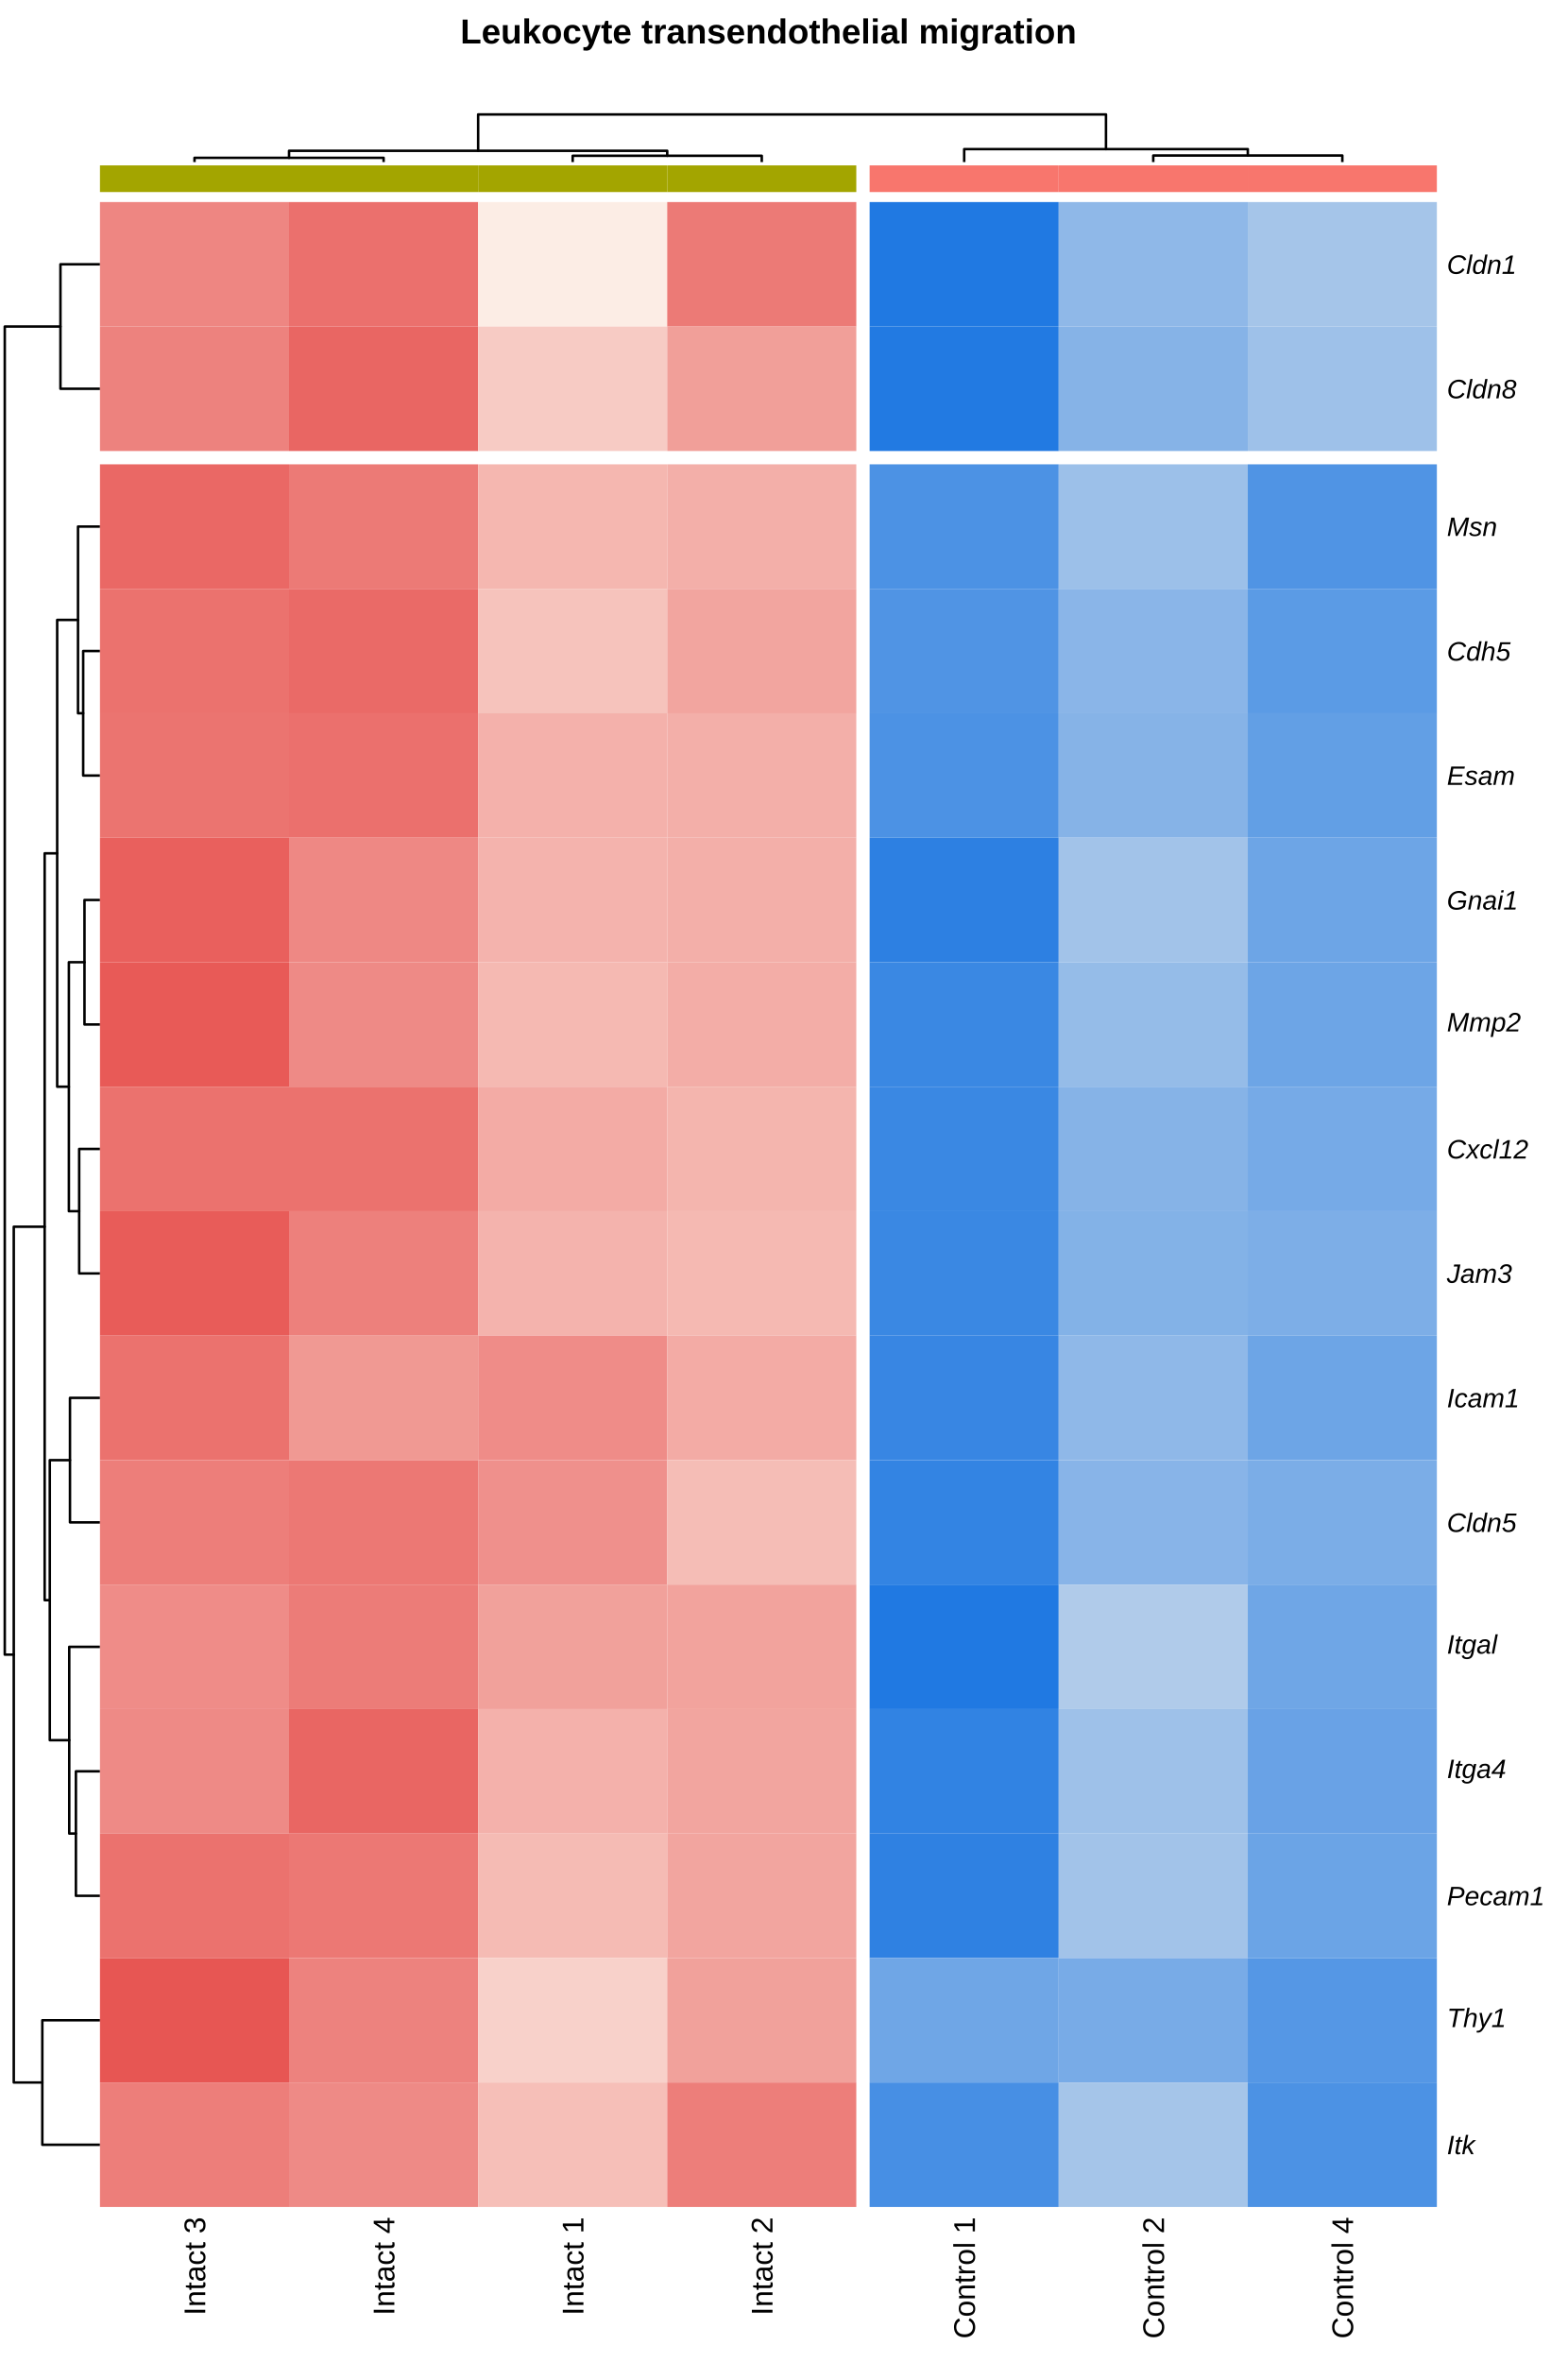
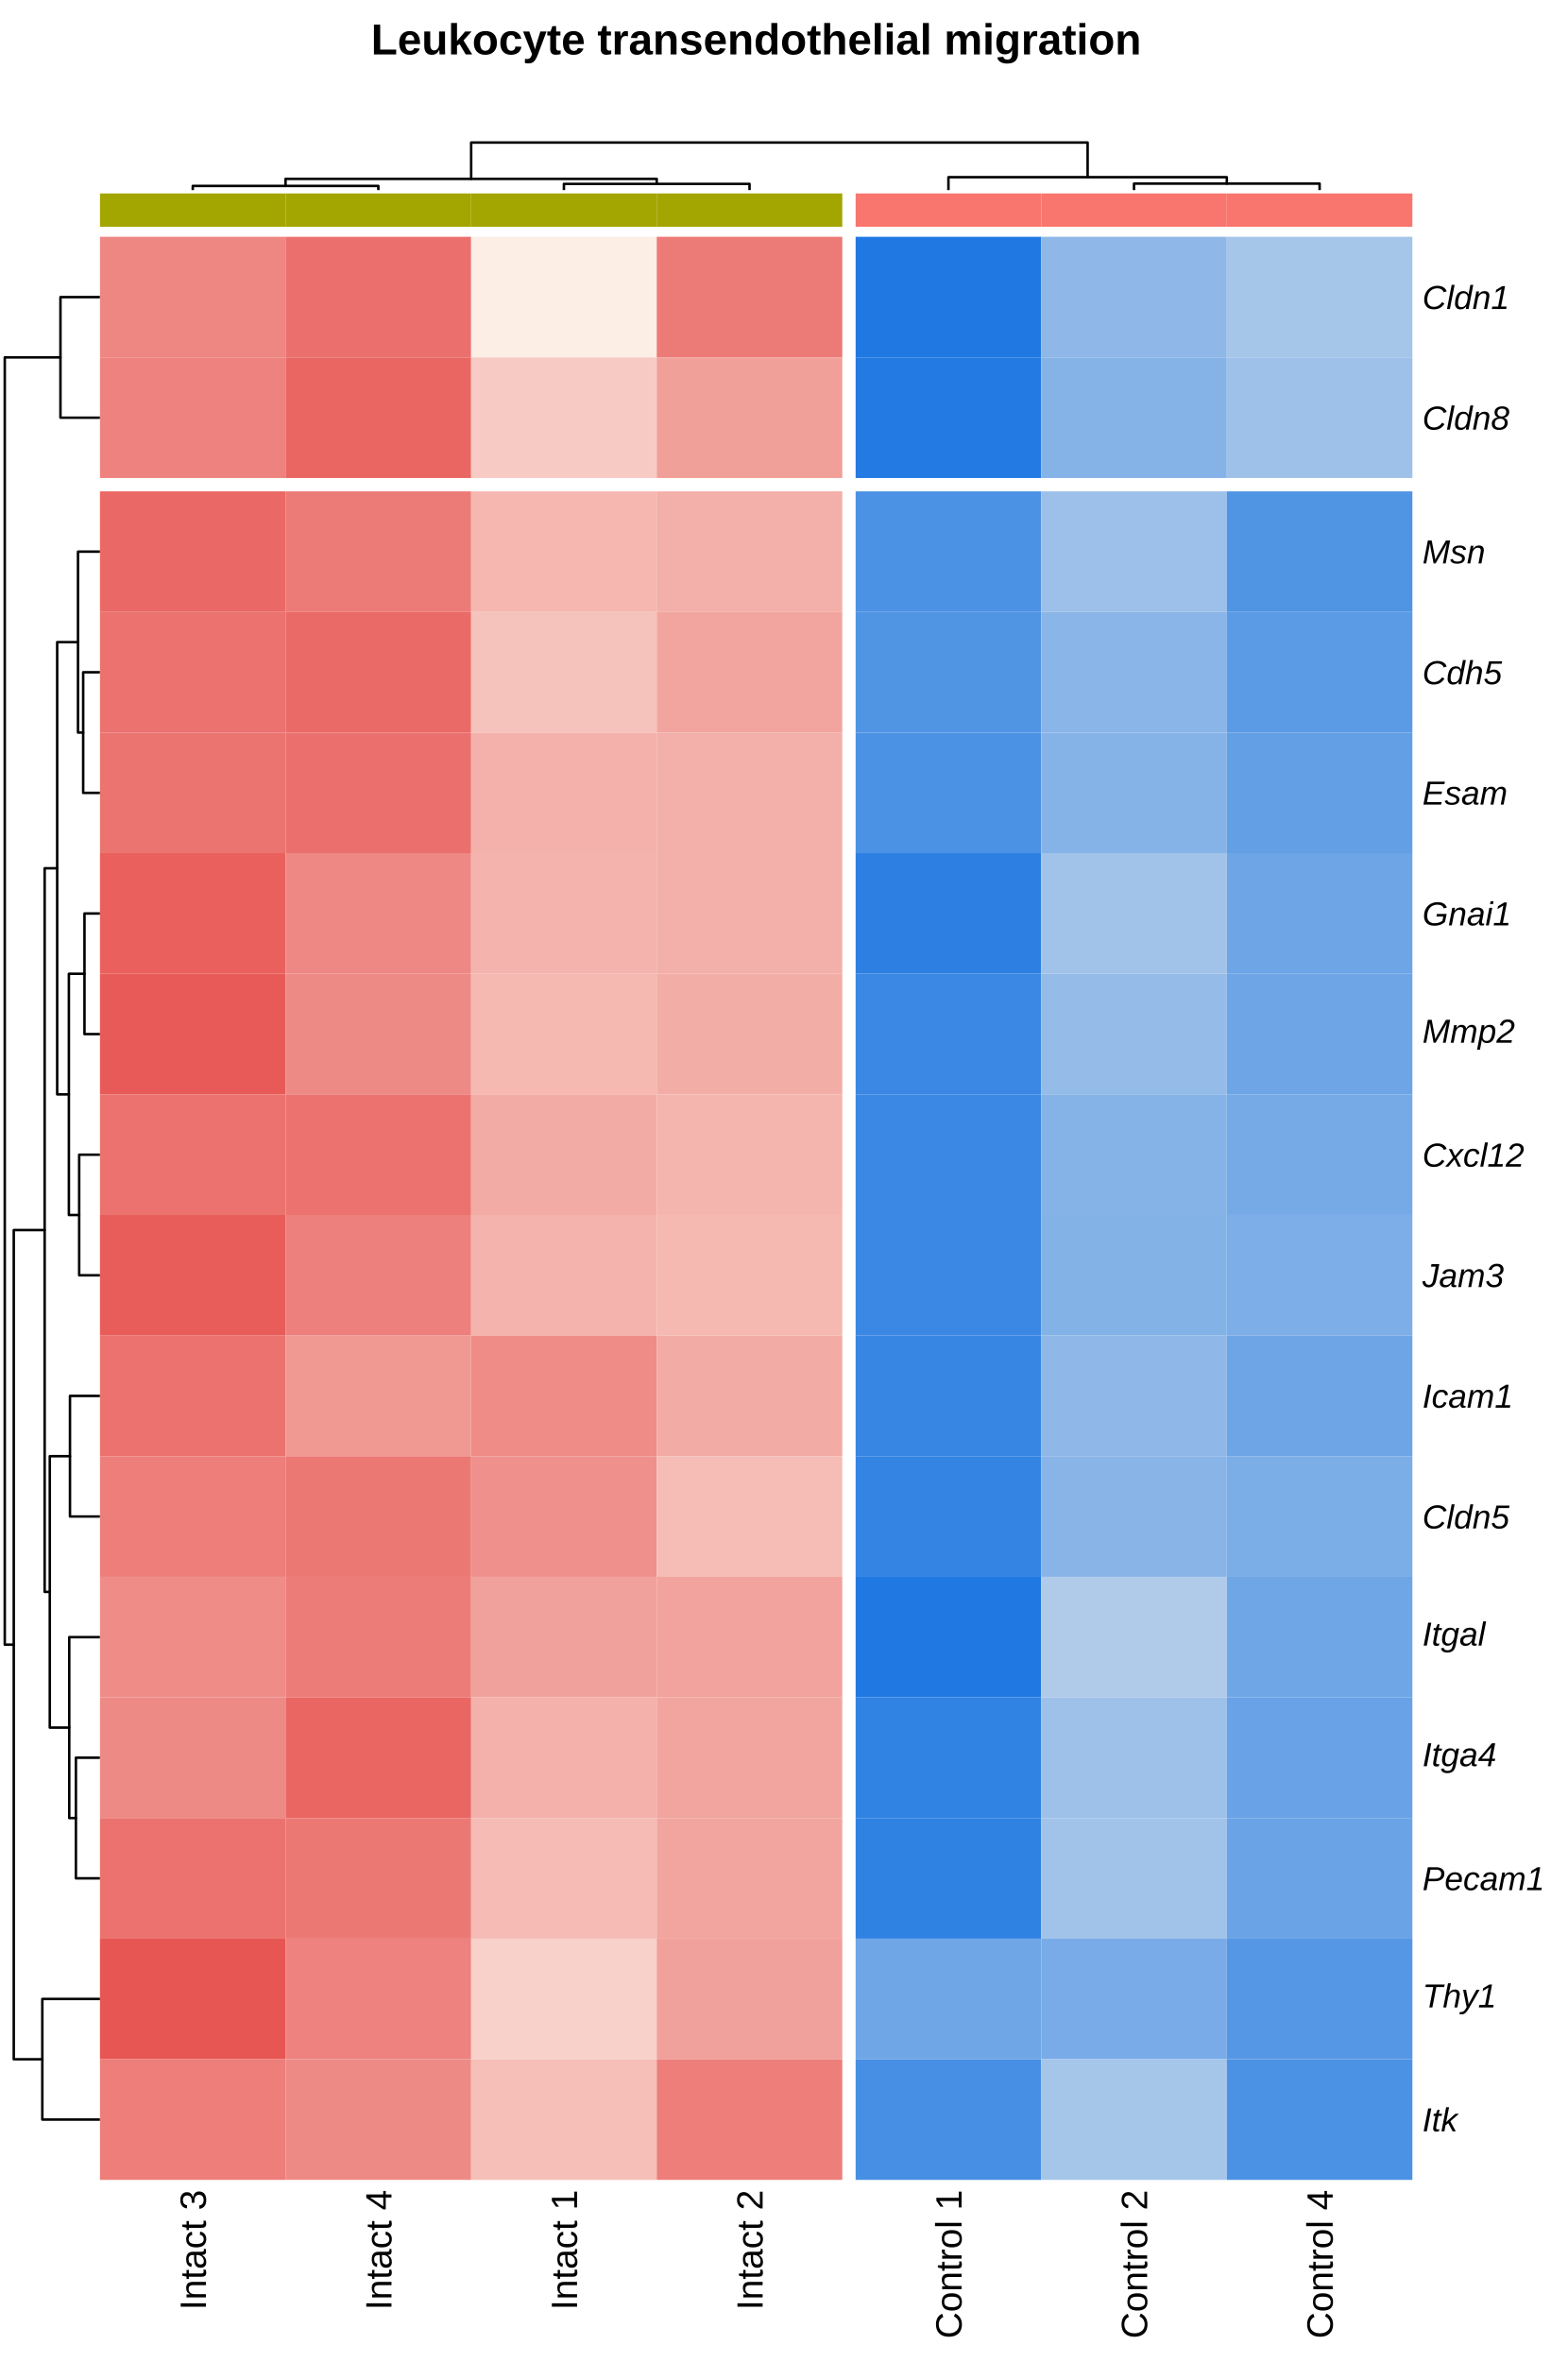
<svg xmlns="http://www.w3.org/2000/svg" class="svglite" width="470.55pt" height="708.66pt" viewBox="0 0 470.55 708.66">
  <defs>
    <style type="text/css">
    .svglite line, .svglite polyline, .svglite polygon, .svglite path, .svglite rect, .svglite circle {
      fill: none;
      stroke: #000000;
      stroke-linecap: round;
      stroke-linejoin: round;
      stroke-miterlimit: 10.00;
    }
    .svglite text {
      white-space: pre;
    }
  </style>
  </defs>
  <rect width="100%" height="100%" style="stroke: none; fill: none;" />
  <defs>
    <clipPath id="cpMC4wMHw0NzAuNTV8MC4wMHw3MDguNjY=">
      <rect x="0.00" y="0.00" width="470.55" height="708.66" />
    </clipPath>
  </defs>
  <g clip-path="url(#cpMC4wMHw0NzAuNTV8MC4wMHw3MDguNjY=)">
-     <text x="230.60" y="13.04" text-anchor="middle" style="font-size: 10.40px; font-weight: bold; font-family: &quot;Arial&quot;;" textLength="184.77px" lengthAdjust="spacingAndGlyphs">Leukocyte transendothelial migration</text>
-     <text x="230.60" y="28.02" text-anchor="middle" style="font-size: 10.40px; font-weight: bold; font-family: &quot;Arial&quot;;" textLength="0.00px" lengthAdjust="spacingAndGlyphs" />
-   </g>
-   <defs>
-     <clipPath id="cpMzAuMDB8NDMxLjIwfDMzLjYyfDQ4LjYy">
-       <rect x="30.00" y="33.62" width="401.20" height="15.00" />
+     <text x="226.93" y="16.32" text-anchor="middle" style="font-size: 13.00px; font-weight: bold; font-family: &quot;Arial&quot;;" textLength="231.17px" lengthAdjust="spacingAndGlyphs">Leukocyte transendothelial migration</text>
+     <text x="226.93" y="35.04" text-anchor="middle" style="font-size: 13.00px; font-weight: bold; font-family: &quot;Arial&quot;;" textLength="0.00px" lengthAdjust="spacingAndGlyphs" />
+   </g>
+   <defs>
+     <clipPath id="cpMzAuMDB8NDIzLjg1fDQyLjA0fDU3LjA0">
+       <rect x="30.00" y="42.04" width="393.85" height="15.00" />
    </clipPath>
  </defs>
-   <g clip-path="url(#cpMzAuMDB8NDMxLjIwfDMzLjYyfDQ4LjYy)">
-     <polyline points="58.37,48.62 58.37,47.35 115.12,47.35 115.12,48.62 " style="stroke-width: 0.75;" />
-     <polyline points="171.86,48.62 171.86,46.74 228.60,46.74 228.60,48.62 " style="stroke-width: 0.75;" />
-     <polyline points="346.09,48.62 346.09,46.66 402.83,46.66 402.83,48.62 " style="stroke-width: 0.75;" />
-     <polyline points="86.74,47.35 86.74,45.24 200.23,45.24 200.23,46.74 " style="stroke-width: 0.75;" />
-     <polyline points="289.35,48.62 289.35,44.74 374.46,44.74 374.46,46.66 " style="stroke-width: 0.75;" />
-     <polyline points="143.49,45.24 143.49,34.33 331.90,34.33 331.90,44.74 " style="stroke-width: 0.75;" />
+   <g clip-path="url(#cpMzAuMDB8NDIzLjg1fDQyLjA0fDU3LjA0)">
+     <polyline points="57.85,57.04 57.85,55.78 113.54,55.78 113.54,57.04 " style="stroke-width: 0.75;" />
+     <polyline points="169.23,57.04 169.23,55.17 224.93,55.17 224.93,57.04 " style="stroke-width: 0.75;" />
+     <polyline points="340.31,57.04 340.31,55.09 396.01,55.09 396.01,57.04 " style="stroke-width: 0.75;" />
+     <polyline points="85.69,55.78 85.69,53.67 197.08,53.67 197.08,55.17 " style="stroke-width: 0.75;" />
+     <polyline points="284.62,57.04 284.62,53.16 368.16,53.16 368.16,55.09 " style="stroke-width: 0.75;" />
+     <polyline points="141.39,53.67 141.39,42.76 326.39,42.76 326.39,53.16 " style="stroke-width: 0.75;" />
  </g>
  <g clip-path="url(#cpMC4wMHw0NzAuNTV8MC4wMHw3MDguNjY=)">
</g>
  <defs>
-     <clipPath id="cpMC4wMHwzMC4wMHw2MC42Mnw2NjIuMTU=">
-       <rect x="0" y="60.62" width="30.00" height="601.53" />
+     <clipPath id="cpMC4wMHwzMC4wMHw3MS4wNHw2NTQuMDE=">
+       <rect x="0" y="71.04" width="30.00" height="582.97" />
    </clipPath>
  </defs>
-   <g clip-path="url(#cpMC4wMHwzMC4wMHw2MC42Mnw2NjIuMTU=)">
-     <polyline points="30.00,270.02 25.35,270.02 25.35,307.37 30.00,307.37 " style="stroke-width: 0.75;" />
-     <polyline points="30.00,195.33 24.96,195.33 24.96,232.68 30.00,232.68 " style="stroke-width: 0.75;" />
-     <polyline points="30.00,344.71 23.76,344.71 23.76,382.06 30.00,382.06 " style="stroke-width: 0.75;" />
-     <polyline points="30.00,157.98 23.41,157.98 23.41,214.00 24.96,214.00 " style="stroke-width: 0.75;" />
-     <polyline points="30.00,531.44 22.78,531.44 22.78,568.79 30.00,568.79 " style="stroke-width: 0.75;" />
-     <polyline points="30.00,419.40 21.00,419.40 21.00,456.75 30.00,456.75 " style="stroke-width: 0.75;" />
-     <polyline points="30.00,494.09 20.78,494.09 20.78,550.11 22.78,550.11 " style="stroke-width: 0.75;" />
-     <polyline points="25.35,288.69 20.67,288.69 20.67,363.39 23.76,363.39 " style="stroke-width: 0.75;" />
-     <polyline points="30.00,79.29 18.14,79.29 18.14,116.64 30.00,116.64 " style="stroke-width: 0.75;" />
-     <polyline points="23.41,185.99 17.16,185.99 17.16,326.04 20.67,326.04 " style="stroke-width: 0.75;" />
-     <polyline points="21.00,438.08 14.94,438.08 14.94,522.10 20.78,522.10 " style="stroke-width: 0.75;" />
-     <polyline points="17.16,256.02 13.40,256.02 13.40,480.09 14.94,480.09 " style="stroke-width: 0.75;" />
-     <polyline points="30.00,606.13 12.70,606.13 12.70,643.48 30.00,643.48 " style="stroke-width: 0.75;" />
-     <polyline points="13.40,368.05 4.13,368.05 4.13,624.80 12.70,624.80 " style="stroke-width: 0.75;" />
-     <polyline points="18.14,97.97 1.43,97.97 1.43,496.43 4.13,496.43 " style="stroke-width: 0.75;" />
+   <g clip-path="url(#cpMC4wMHwzMC4wMHw3MS4wNHw2NTQuMDE=)">
+     <polyline points="30.00,274.07 25.35,274.07 25.35,310.25 30.00,310.25 " style="stroke-width: 0.75;" />
+     <polyline points="30.00,201.69 24.96,201.69 24.96,237.88 30.00,237.88 " style="stroke-width: 0.75;" />
+     <polyline points="30.00,346.44 23.76,346.44 23.76,382.62 30.00,382.62 " style="stroke-width: 0.75;" />
+     <polyline points="30.00,165.51 23.41,165.51 23.41,219.79 24.96,219.79 " style="stroke-width: 0.75;" />
+     <polyline points="30.00,527.36 22.78,527.36 22.78,563.55 30.00,563.55 " style="stroke-width: 0.75;" />
+     <polyline points="30.00,418.81 21.00,418.81 21.00,454.99 30.00,454.99 " style="stroke-width: 0.75;" />
+     <polyline points="30.00,491.18 20.78,491.18 20.78,545.46 22.78,545.46 " style="stroke-width: 0.75;" />
+     <polyline points="25.35,292.16 20.67,292.16 20.67,364.53 23.76,364.53 " style="stroke-width: 0.75;" />
+     <polyline points="30.00,89.14 18.14,89.14 18.14,125.32 30.00,125.32 " style="stroke-width: 0.75;" />
+     <polyline points="23.41,192.65 17.16,192.65 17.16,328.34 20.67,328.34 " style="stroke-width: 0.75;" />
+     <polyline points="21.00,436.90 14.94,436.90 14.94,518.32 20.78,518.32 " style="stroke-width: 0.75;" />
+     <polyline points="17.16,260.50 13.40,260.50 13.40,477.61 14.94,477.61 " style="stroke-width: 0.75;" />
+     <polyline points="30.00,599.74 12.70,599.74 12.70,635.92 30.00,635.92 " style="stroke-width: 0.75;" />
+     <polyline points="13.40,369.05 4.13,369.05 4.13,617.83 12.70,617.83 " style="stroke-width: 0.75;" />
+     <polyline points="18.14,107.23 1.43,107.23 1.43,493.44 4.13,493.44 " style="stroke-width: 0.75;" />
  </g>
  <g clip-path="url(#cpMC4wMHw0NzAuNTV8MC4wMHw3MDguNjY=)">
-     <rect x="30.00" y="60.62" width="56.74" height="37.35" style="stroke-width: 0.75; stroke: none; fill: #EE8682;" />
-     <rect x="30.00" y="97.97" width="56.74" height="37.35" style="stroke-width: 0.75; stroke: none; fill: #ED827E;" />
-     <rect x="30.00" y="139.31" width="56.74" height="37.35" style="stroke-width: 0.75; stroke: none; fill: #EA6865;" />
-     <rect x="30.00" y="176.66" width="56.74" height="37.35" style="stroke-width: 0.75; stroke: none; fill: #EB726E;" />
-     <rect x="30.00" y="214.00" width="56.74" height="37.35" style="stroke-width: 0.75; stroke: none; fill: #EB7470;" />
-     <rect x="30.00" y="251.35" width="56.74" height="37.35" style="stroke-width: 0.75; stroke: none; fill: #E9605D;" />
-     <rect x="30.00" y="288.69" width="56.74" height="37.35" style="stroke-width: 0.75; stroke: none; fill: #E85A57;" />
-     <rect x="30.00" y="326.04" width="56.74" height="37.35" style="stroke-width: 0.75; stroke: none; fill: #EB726E;" />
-     <rect x="30.00" y="363.39" width="56.74" height="37.35" style="stroke-width: 0.75; stroke: none; fill: #E85C59;" />
-     <rect x="30.00" y="400.73" width="56.74" height="37.35" style="stroke-width: 0.75; stroke: none; fill: #EB726E;" />
-     <rect x="30.00" y="438.08" width="56.74" height="37.35" style="stroke-width: 0.75; stroke: none; fill: #ED7E7A;" />
-     <rect x="30.00" y="475.42" width="56.74" height="37.35" style="stroke-width: 0.75; stroke: none; fill: #EF8C88;" />
-     <rect x="30.00" y="512.77" width="56.74" height="37.35" style="stroke-width: 0.75; stroke: none; fill: #EE8A86;" />
-     <rect x="30.00" y="550.11" width="56.74" height="37.35" style="stroke-width: 0.75; stroke: none; fill: #EB726E;" />
-     <rect x="30.00" y="587.46" width="56.74" height="37.35" style="stroke-width: 0.75; stroke: none; fill: #E75653;" />
-     <rect x="30.00" y="624.80" width="56.74" height="37.35" style="stroke-width: 0.75; stroke: none; fill: #ED7E7A;" />
-     <rect x="86.74" y="60.62" width="56.74" height="37.35" style="stroke-width: 0.75; stroke: none; fill: #EB706D;" />
-     <rect x="86.74" y="97.97" width="56.74" height="37.35" style="stroke-width: 0.75; stroke: none; fill: #E96663;" />
-     <rect x="86.74" y="139.31" width="56.74" height="37.35" style="stroke-width: 0.75; stroke: none; fill: #EC7A76;" />
-     <rect x="86.74" y="176.66" width="56.74" height="37.35" style="stroke-width: 0.75; stroke: none; fill: #EA6A67;" />
-     <rect x="86.74" y="214.00" width="56.74" height="37.35" style="stroke-width: 0.75; stroke: none; fill: #EB706D;" />
-     <rect x="86.74" y="251.35" width="56.74" height="37.35" style="stroke-width: 0.75; stroke: none; fill: #EE8884;" />
-     <rect x="86.74" y="288.69" width="56.74" height="37.35" style="stroke-width: 0.75; stroke: none; fill: #EE8A86;" />
-     <rect x="86.74" y="326.04" width="56.74" height="37.35" style="stroke-width: 0.75; stroke: none; fill: #EB726E;" />
-     <rect x="86.74" y="363.39" width="56.74" height="37.35" style="stroke-width: 0.75; stroke: none; fill: #ED807C;" />
-     <rect x="86.74" y="400.73" width="56.74" height="37.35" style="stroke-width: 0.75; stroke: none; fill: #F09993;" />
-     <rect x="86.74" y="438.08" width="56.74" height="37.35" style="stroke-width: 0.75; stroke: none; fill: #EC7874;" />
-     <rect x="86.74" y="475.42" width="56.74" height="37.35" style="stroke-width: 0.75; stroke: none; fill: #EC7C78;" />
-     <rect x="86.74" y="512.77" width="56.74" height="37.35" style="stroke-width: 0.75; stroke: none; fill: #E96663;" />
-     <rect x="86.74" y="550.11" width="56.74" height="37.35" style="stroke-width: 0.75; stroke: none; fill: #EC7874;" />
-     <rect x="86.74" y="587.46" width="56.74" height="37.35" style="stroke-width: 0.75; stroke: none; fill: #ED827E;" />
-     <rect x="86.74" y="624.80" width="56.74" height="37.35" style="stroke-width: 0.75; stroke: none; fill: #EE8A86;" />
-     <rect x="143.49" y="60.62" width="56.74" height="37.35" style="stroke-width: 0.75; stroke: none; fill: #FCEDE5;" />
-     <rect x="143.49" y="97.97" width="56.74" height="37.35" style="stroke-width: 0.75; stroke: none; fill: #F7CBC4;" />
-     <rect x="143.49" y="139.31" width="56.74" height="37.35" style="stroke-width: 0.75; stroke: none; fill: #F5B7B0;" />
-     <rect x="143.49" y="176.66" width="56.74" height="37.35" style="stroke-width: 0.75; stroke: none; fill: #F6C3BC;" />
-     <rect x="143.49" y="214.00" width="56.74" height="37.35" style="stroke-width: 0.75; stroke: none; fill: #F4B1AB;" />
-     <rect x="143.49" y="251.35" width="56.74" height="37.35" style="stroke-width: 0.75; stroke: none; fill: #F4B3AD;" />
-     <rect x="143.49" y="288.69" width="56.74" height="37.35" style="stroke-width: 0.75; stroke: none; fill: #F5B9B2;" />
-     <rect x="143.49" y="326.04" width="56.74" height="37.35" style="stroke-width: 0.75; stroke: none; fill: #F3ABA5;" />
-     <rect x="143.49" y="363.39" width="56.74" height="37.35" style="stroke-width: 0.75; stroke: none; fill: #F4B3AD;" />
-     <rect x="143.49" y="400.73" width="56.74" height="37.35" style="stroke-width: 0.75; stroke: none; fill: #EF8C88;" />
-     <rect x="143.49" y="438.08" width="56.74" height="37.35" style="stroke-width: 0.75; stroke: none; fill: #EF908C;" />
-     <rect x="143.49" y="475.42" width="56.74" height="37.35" style="stroke-width: 0.75; stroke: none; fill: #F1A19B;" />
-     <rect x="143.49" y="512.77" width="56.74" height="37.35" style="stroke-width: 0.75; stroke: none; fill: #F4B1AB;" />
-     <rect x="143.49" y="550.11" width="56.74" height="37.35" style="stroke-width: 0.75; stroke: none; fill: #F5BBB4;" />
-     <rect x="143.49" y="587.46" width="56.74" height="37.35" style="stroke-width: 0.75; stroke: none; fill: #F8D1CA;" />
-     <rect x="143.49" y="624.80" width="56.74" height="37.35" style="stroke-width: 0.75; stroke: none; fill: #F6BFB8;" />
-     <rect x="200.23" y="60.62" width="56.74" height="37.35" style="stroke-width: 0.75; stroke: none; fill: #EC7A76;" />
-     <rect x="200.23" y="97.97" width="56.74" height="37.35" style="stroke-width: 0.75; stroke: none; fill: #F19F99;" />
-     <rect x="200.23" y="139.31" width="56.74" height="37.35" style="stroke-width: 0.75; stroke: none; fill: #F3AFA9;" />
-     <rect x="200.23" y="176.66" width="56.74" height="37.35" style="stroke-width: 0.75; stroke: none; fill: #F2A59F;" />
-     <rect x="200.23" y="214.00" width="56.74" height="37.35" style="stroke-width: 0.75; stroke: none; fill: #F3AFA9;" />
-     <rect x="200.23" y="251.35" width="56.74" height="37.35" style="stroke-width: 0.75; stroke: none; fill: #F3AFA9;" />
-     <rect x="200.23" y="288.69" width="56.74" height="37.35" style="stroke-width: 0.75; stroke: none; fill: #F3ADA7;" />
-     <rect x="200.23" y="326.04" width="56.74" height="37.35" style="stroke-width: 0.75; stroke: none; fill: #F4B5AE;" />
-     <rect x="200.23" y="363.39" width="56.74" height="37.35" style="stroke-width: 0.75; stroke: none; fill: #F5B9B2;" />
-     <rect x="200.23" y="400.73" width="56.74" height="37.35" style="stroke-width: 0.75; stroke: none; fill: #F3ABA5;" />
-     <rect x="200.23" y="438.08" width="56.74" height="37.35" style="stroke-width: 0.75; stroke: none; fill: #F5BDB6;" />
-     <rect x="200.23" y="475.42" width="56.74" height="37.35" style="stroke-width: 0.75; stroke: none; fill: #F2A39D;" />
-     <rect x="200.23" y="512.77" width="56.74" height="37.35" style="stroke-width: 0.75; stroke: none; fill: #F2A59F;" />
-     <rect x="200.23" y="550.11" width="56.74" height="37.35" style="stroke-width: 0.75; stroke: none; fill: #F2A59F;" />
-     <rect x="200.23" y="587.46" width="56.74" height="37.35" style="stroke-width: 0.75; stroke: none; fill: #F1A19B;" />
-     <rect x="200.23" y="624.80" width="56.74" height="37.35" style="stroke-width: 0.75; stroke: none; fill: #ED7E7A;" />
-     <rect x="260.97" y="60.62" width="56.74" height="37.35" style="stroke-width: 0.75; stroke: none; fill: #2079E2;" />
-     <rect x="260.97" y="97.97" width="56.74" height="37.35" style="stroke-width: 0.75; stroke: none; fill: #227AE2;" />
-     <rect x="260.97" y="139.31" width="56.74" height="37.35" style="stroke-width: 0.75; stroke: none; fill: #4C92E4;" />
-     <rect x="260.97" y="176.66" width="56.74" height="37.35" style="stroke-width: 0.75; stroke: none; fill: #5094E4;" />
-     <rect x="260.97" y="214.00" width="56.74" height="37.35" style="stroke-width: 0.75; stroke: none; fill: #4C92E4;" />
-     <rect x="260.97" y="251.35" width="56.74" height="37.35" style="stroke-width: 0.75; stroke: none; fill: #2D80E2;" />
-     <rect x="260.97" y="288.69" width="56.74" height="37.35" style="stroke-width: 0.75; stroke: none; fill: #3A88E3;" />
-     <rect x="260.97" y="326.04" width="56.74" height="37.35" style="stroke-width: 0.75; stroke: none; fill: #3A88E3;" />
-     <rect x="260.97" y="363.39" width="56.74" height="37.35" style="stroke-width: 0.75; stroke: none; fill: #3A88E3;" />
-     <rect x="260.97" y="400.73" width="56.74" height="37.35" style="stroke-width: 0.75; stroke: none; fill: #3886E3;" />
-     <rect x="260.97" y="438.08" width="56.74" height="37.35" style="stroke-width: 0.75; stroke: none; fill: #3384E3;" />
-     <rect x="260.97" y="475.42" width="56.74" height="37.35" style="stroke-width: 0.75; stroke: none; fill: #2079E2;" />
-     <rect x="260.97" y="512.77" width="56.74" height="37.35" style="stroke-width: 0.75; stroke: none; fill: #3183E3;" />
-     <rect x="260.97" y="550.11" width="56.74" height="37.35" style="stroke-width: 0.75; stroke: none; fill: #2F81E2;" />
-     <rect x="260.97" y="587.46" width="56.74" height="37.35" style="stroke-width: 0.75; stroke: none; fill: #6FA6E6;" />
-     <rect x="260.97" y="624.80" width="56.74" height="37.35" style="stroke-width: 0.75; stroke: none; fill: #478FE4;" />
-     <rect x="317.72" y="60.62" width="56.74" height="37.35" style="stroke-width: 0.75; stroke: none; fill: #8FB8E8;" />
-     <rect x="317.72" y="97.97" width="56.74" height="37.35" style="stroke-width: 0.75; stroke: none; fill: #86B3E7;" />
-     <rect x="317.72" y="139.31" width="56.74" height="37.35" style="stroke-width: 0.75; stroke: none; fill: #9CC0E9;" />
-     <rect x="317.72" y="176.66" width="56.74" height="37.35" style="stroke-width: 0.75; stroke: none; fill: #8AB5E8;" />
-     <rect x="317.72" y="214.00" width="56.74" height="37.35" style="stroke-width: 0.75; stroke: none; fill: #86B3E7;" />
-     <rect x="317.72" y="251.35" width="56.74" height="37.35" style="stroke-width: 0.75; stroke: none; fill: #A2C3E9;" />
-     <rect x="317.72" y="288.69" width="56.74" height="37.35" style="stroke-width: 0.75; stroke: none; fill: #95BCE8;" />
-     <rect x="317.72" y="326.04" width="56.74" height="37.35" style="stroke-width: 0.75; stroke: none; fill: #86B3E7;" />
-     <rect x="317.72" y="363.39" width="56.74" height="37.35" style="stroke-width: 0.75; stroke: none; fill: #83B2E7;" />
-     <rect x="317.72" y="400.73" width="56.74" height="37.35" style="stroke-width: 0.75; stroke: none; fill: #8FB8E8;" />
-     <rect x="317.72" y="438.08" width="56.74" height="37.35" style="stroke-width: 0.75; stroke: none; fill: #88B4E8;" />
-     <rect x="317.72" y="475.42" width="56.74" height="37.35" style="stroke-width: 0.75; stroke: none; fill: #B0CBEA;" />
-     <rect x="317.72" y="512.77" width="56.74" height="37.35" style="stroke-width: 0.75; stroke: none; fill: #9EC1E9;" />
-     <rect x="317.72" y="550.11" width="56.74" height="37.35" style="stroke-width: 0.75; stroke: none; fill: #A2C3E9;" />
-     <rect x="317.72" y="587.46" width="56.74" height="37.35" style="stroke-width: 0.75; stroke: none; fill: #78ABE7;" />
-     <rect x="317.72" y="624.80" width="56.74" height="37.35" style="stroke-width: 0.75; stroke: none; fill: #A5C5E9;" />
-     <rect x="374.46" y="60.62" width="56.74" height="37.35" style="stroke-width: 0.75; stroke: none; fill: #A5C5E9;" />
-     <rect x="374.46" y="97.97" width="56.74" height="37.35" style="stroke-width: 0.75; stroke: none; fill: #9EC1E9;" />
-     <rect x="374.46" y="139.31" width="56.74" height="37.35" style="stroke-width: 0.75; stroke: none; fill: #5094E4;" />
-     <rect x="374.46" y="176.66" width="56.74" height="37.35" style="stroke-width: 0.75; stroke: none; fill: #5B9BE5;" />
-     <rect x="374.46" y="214.00" width="56.74" height="37.35" style="stroke-width: 0.75; stroke: none; fill: #629FE5;" />
-     <rect x="374.46" y="251.35" width="56.74" height="37.35" style="stroke-width: 0.75; stroke: none; fill: #6DA5E6;" />
-     <rect x="374.46" y="288.69" width="56.74" height="37.35" style="stroke-width: 0.75; stroke: none; fill: #6DA5E6;" />
-     <rect x="374.46" y="326.04" width="56.74" height="37.35" style="stroke-width: 0.75; stroke: none; fill: #76AAE7;" />
-     <rect x="374.46" y="363.39" width="56.74" height="37.35" style="stroke-width: 0.75; stroke: none; fill: #7DAEE7;" />
-     <rect x="374.46" y="400.73" width="56.74" height="37.35" style="stroke-width: 0.75; stroke: none; fill: #6DA5E6;" />
-     <rect x="374.46" y="438.08" width="56.74" height="37.35" style="stroke-width: 0.75; stroke: none; fill: #7BADE7;" />
-     <rect x="374.46" y="475.42" width="56.74" height="37.35" style="stroke-width: 0.75; stroke: none; fill: #6FA6E6;" />
-     <rect x="374.46" y="512.77" width="56.74" height="37.35" style="stroke-width: 0.75; stroke: none; fill: #69A2E6;" />
-     <rect x="374.46" y="550.11" width="56.74" height="37.35" style="stroke-width: 0.75; stroke: none; fill: #6BA4E6;" />
-     <rect x="374.46" y="587.46" width="56.74" height="37.35" style="stroke-width: 0.75; stroke: none; fill: #5597E5;" />
-     <rect x="374.46" y="624.80" width="56.74" height="37.35" style="stroke-width: 0.75; stroke: none; fill: #4C92E4;" />
-     <text transform="translate(61.59,665.15) rotate(-90)" text-anchor="end" style="font-size: 9.00px; font-family: &quot;Arial&quot;;" textLength="29.51px" lengthAdjust="spacingAndGlyphs">Intact 3</text>
-     <text transform="translate(118.34,665.15) rotate(-90)" text-anchor="end" style="font-size: 9.00px; font-family: &quot;Arial&quot;;" textLength="29.51px" lengthAdjust="spacingAndGlyphs">Intact 4</text>
-     <text transform="translate(175.08,665.15) rotate(-90)" text-anchor="end" style="font-size: 9.00px; font-family: &quot;Arial&quot;;" textLength="29.51px" lengthAdjust="spacingAndGlyphs">Intact 1</text>
-     <text transform="translate(231.82,665.15) rotate(-90)" text-anchor="end" style="font-size: 9.00px; font-family: &quot;Arial&quot;;" textLength="29.51px" lengthAdjust="spacingAndGlyphs">Intact 2</text>
-     <text transform="translate(292.57,665.15) rotate(-90)" text-anchor="end" style="font-size: 9.00px; font-family: &quot;Arial&quot;;" textLength="36.51px" lengthAdjust="spacingAndGlyphs">Control 1</text>
-     <text transform="translate(349.31,665.15) rotate(-90)" text-anchor="end" style="font-size: 9.00px; font-family: &quot;Arial&quot;;" textLength="36.51px" lengthAdjust="spacingAndGlyphs">Control 2</text>
-     <text transform="translate(406.05,665.15) rotate(-90)" text-anchor="end" style="font-size: 9.00px; font-family: &quot;Arial&quot;;" textLength="36.51px" lengthAdjust="spacingAndGlyphs">Control 4</text>
-     <text x="434.20" y="82.16" style="font-size: 8.00px; font-style: italic; font-family: &quot;Arial&quot;;" textLength="20.90px" lengthAdjust="spacingAndGlyphs">Cldn1</text>
-     <text x="434.20" y="119.50" style="font-size: 8.00px; font-style: italic; font-family: &quot;Arial&quot;;" textLength="20.90px" lengthAdjust="spacingAndGlyphs">Cldn8</text>
-     <text x="434.20" y="160.80" style="font-size: 8.00px; font-style: italic; font-family: &quot;Arial&quot;;" textLength="15.11px" lengthAdjust="spacingAndGlyphs">Msn</text>
-     <text x="434.20" y="198.20" style="font-size: 8.00px; font-style: italic; font-family: &quot;Arial&quot;;" textLength="19.12px" lengthAdjust="spacingAndGlyphs">Cdh5</text>
-     <text x="434.20" y="235.49" style="font-size: 8.00px; font-style: italic; font-family: &quot;Arial&quot;;" textLength="20.45px" lengthAdjust="spacingAndGlyphs">Esam</text>
-     <text x="434.20" y="272.89" style="font-size: 8.00px; font-style: italic; font-family: &quot;Arial&quot;;" textLength="21.35px" lengthAdjust="spacingAndGlyphs">Gnai1</text>
-     <text x="434.20" y="309.45" style="font-size: 8.00px; font-style: italic; font-family: &quot;Arial&quot;;" textLength="22.22px" lengthAdjust="spacingAndGlyphs">Mmp2</text>
-     <text x="434.20" y="347.58" style="font-size: 8.00px; font-style: italic; font-family: &quot;Arial&quot;;" textLength="24.46px" lengthAdjust="spacingAndGlyphs">Cxcl12</text>
-     <text x="434.20" y="384.89" style="font-size: 8.00px; font-style: italic; font-family: &quot;Arial&quot;;" textLength="19.56px" lengthAdjust="spacingAndGlyphs">Jam3</text>
-     <text x="434.20" y="422.23" style="font-size: 8.00px; font-style: italic; font-family: &quot;Arial&quot;;" textLength="21.79px" lengthAdjust="spacingAndGlyphs">Icam1</text>
-     <text x="434.20" y="459.61" style="font-size: 8.00px; font-style: italic; font-family: &quot;Arial&quot;;" textLength="20.90px" lengthAdjust="spacingAndGlyphs">Cldn5</text>
-     <text x="434.20" y="496.13" style="font-size: 8.00px; font-style: italic; font-family: &quot;Arial&quot;;" textLength="15.13px" lengthAdjust="spacingAndGlyphs">Itgal</text>
-     <text x="434.20" y="533.47" style="font-size: 8.00px; font-style: italic; font-family: &quot;Arial&quot;;" textLength="17.80px" lengthAdjust="spacingAndGlyphs">Itga4</text>
-     <text x="434.20" y="571.62" style="font-size: 8.00px; font-style: italic; font-family: &quot;Arial&quot;;" textLength="29.35px" lengthAdjust="spacingAndGlyphs">Pecam1</text>
-     <text x="434.20" y="608.17" style="font-size: 8.00px; font-style: italic; font-family: &quot;Arial&quot;;" textLength="17.79px" lengthAdjust="spacingAndGlyphs">Thy1</text>
-     <text x="434.20" y="646.31" style="font-size: 8.00px; font-style: italic; font-family: &quot;Arial&quot;;" textLength="8.45px" lengthAdjust="spacingAndGlyphs">Itk</text>
-     <rect x="30.00" y="49.62" width="56.74" height="8.00" style="stroke-width: 0.75; stroke: none; fill: #A3A500;" />
-     <rect x="86.74" y="49.62" width="56.74" height="8.00" style="stroke-width: 0.75; stroke: none; fill: #A3A500;" />
-     <rect x="143.49" y="49.62" width="56.74" height="8.00" style="stroke-width: 0.75; stroke: none; fill: #A3A500;" />
-     <rect x="200.23" y="49.62" width="56.74" height="8.00" style="stroke-width: 0.75; stroke: none; fill: #A3A500;" />
-     <rect x="260.97" y="49.62" width="56.74" height="8.00" style="stroke-width: 0.75; stroke: none; fill: #F8766D;" />
-     <rect x="317.72" y="49.62" width="56.74" height="8.00" style="stroke-width: 0.75; stroke: none; fill: #F8766D;" />
-     <rect x="374.46" y="49.62" width="56.74" height="8.00" style="stroke-width: 0.75; stroke: none; fill: #F8766D;" />
+     <rect x="30.00" y="71.04" width="55.69" height="36.19" style="stroke-width: 0.75; stroke: none; fill: #EE8682;" />
+     <rect x="30.00" y="107.23" width="55.69" height="36.19" style="stroke-width: 0.75; stroke: none; fill: #ED827E;" />
+     <rect x="30.00" y="147.42" width="55.69" height="36.19" style="stroke-width: 0.75; stroke: none; fill: #EA6865;" />
+     <rect x="30.00" y="183.60" width="55.69" height="36.19" style="stroke-width: 0.75; stroke: none; fill: #EB726E;" />
+     <rect x="30.00" y="219.79" width="55.69" height="36.19" style="stroke-width: 0.75; stroke: none; fill: #EB7470;" />
+     <rect x="30.00" y="255.97" width="55.69" height="36.19" style="stroke-width: 0.75; stroke: none; fill: #E9605D;" />
+     <rect x="30.00" y="292.16" width="55.69" height="36.19" style="stroke-width: 0.75; stroke: none; fill: #E85A57;" />
+     <rect x="30.00" y="328.34" width="55.69" height="36.19" style="stroke-width: 0.75; stroke: none; fill: #EB726E;" />
+     <rect x="30.00" y="364.53" width="55.69" height="36.19" style="stroke-width: 0.75; stroke: none; fill: #E85C59;" />
+     <rect x="30.00" y="400.71" width="55.69" height="36.19" style="stroke-width: 0.75; stroke: none; fill: #EB726E;" />
+     <rect x="30.00" y="436.90" width="55.69" height="36.19" style="stroke-width: 0.75; stroke: none; fill: #ED7E7A;" />
+     <rect x="30.00" y="473.09" width="55.69" height="36.19" style="stroke-width: 0.75; stroke: none; fill: #EF8C88;" />
+     <rect x="30.00" y="509.27" width="55.69" height="36.19" style="stroke-width: 0.75; stroke: none; fill: #EE8A86;" />
+     <rect x="30.00" y="545.46" width="55.69" height="36.19" style="stroke-width: 0.75; stroke: none; fill: #EB726E;" />
+     <rect x="30.00" y="581.64" width="55.69" height="36.19" style="stroke-width: 0.75; stroke: none; fill: #E75653;" />
+     <rect x="30.00" y="617.83" width="55.69" height="36.19" style="stroke-width: 0.75; stroke: none; fill: #ED7E7A;" />
+     <rect x="85.69" y="71.04" width="55.69" height="36.19" style="stroke-width: 0.75; stroke: none; fill: #EB706D;" />
+     <rect x="85.69" y="107.23" width="55.69" height="36.19" style="stroke-width: 0.75; stroke: none; fill: #E96663;" />
+     <rect x="85.69" y="147.42" width="55.69" height="36.19" style="stroke-width: 0.75; stroke: none; fill: #EC7A76;" />
+     <rect x="85.69" y="183.60" width="55.69" height="36.19" style="stroke-width: 0.75; stroke: none; fill: #EA6A67;" />
+     <rect x="85.69" y="219.79" width="55.69" height="36.19" style="stroke-width: 0.75; stroke: none; fill: #EB706D;" />
+     <rect x="85.69" y="255.97" width="55.69" height="36.19" style="stroke-width: 0.75; stroke: none; fill: #EE8884;" />
+     <rect x="85.69" y="292.16" width="55.69" height="36.19" style="stroke-width: 0.75; stroke: none; fill: #EE8A86;" />
+     <rect x="85.69" y="328.34" width="55.69" height="36.19" style="stroke-width: 0.75; stroke: none; fill: #EB726E;" />
+     <rect x="85.69" y="364.53" width="55.69" height="36.19" style="stroke-width: 0.75; stroke: none; fill: #ED807C;" />
+     <rect x="85.69" y="400.71" width="55.69" height="36.19" style="stroke-width: 0.75; stroke: none; fill: #F09993;" />
+     <rect x="85.69" y="436.90" width="55.69" height="36.19" style="stroke-width: 0.75; stroke: none; fill: #EC7874;" />
+     <rect x="85.69" y="473.09" width="55.69" height="36.19" style="stroke-width: 0.75; stroke: none; fill: #EC7C78;" />
+     <rect x="85.69" y="509.27" width="55.69" height="36.19" style="stroke-width: 0.75; stroke: none; fill: #E96663;" />
+     <rect x="85.69" y="545.46" width="55.69" height="36.19" style="stroke-width: 0.75; stroke: none; fill: #EC7874;" />
+     <rect x="85.69" y="581.64" width="55.69" height="36.19" style="stroke-width: 0.75; stroke: none; fill: #ED827E;" />
+     <rect x="85.69" y="617.83" width="55.69" height="36.19" style="stroke-width: 0.75; stroke: none; fill: #EE8A86;" />
+     <rect x="141.39" y="71.04" width="55.69" height="36.19" style="stroke-width: 0.75; stroke: none; fill: #FCEDE5;" />
+     <rect x="141.39" y="107.23" width="55.69" height="36.19" style="stroke-width: 0.75; stroke: none; fill: #F7CBC4;" />
+     <rect x="141.39" y="147.42" width="55.69" height="36.19" style="stroke-width: 0.75; stroke: none; fill: #F5B7B0;" />
+     <rect x="141.39" y="183.60" width="55.69" height="36.19" style="stroke-width: 0.75; stroke: none; fill: #F6C3BC;" />
+     <rect x="141.39" y="219.79" width="55.69" height="36.19" style="stroke-width: 0.75; stroke: none; fill: #F4B1AB;" />
+     <rect x="141.39" y="255.97" width="55.69" height="36.19" style="stroke-width: 0.75; stroke: none; fill: #F4B3AD;" />
+     <rect x="141.39" y="292.16" width="55.69" height="36.19" style="stroke-width: 0.75; stroke: none; fill: #F5B9B2;" />
+     <rect x="141.39" y="328.34" width="55.69" height="36.19" style="stroke-width: 0.75; stroke: none; fill: #F3ABA5;" />
+     <rect x="141.39" y="364.53" width="55.69" height="36.19" style="stroke-width: 0.75; stroke: none; fill: #F4B3AD;" />
+     <rect x="141.39" y="400.71" width="55.69" height="36.19" style="stroke-width: 0.75; stroke: none; fill: #EF8C88;" />
+     <rect x="141.39" y="436.90" width="55.69" height="36.19" style="stroke-width: 0.75; stroke: none; fill: #EF908C;" />
+     <rect x="141.39" y="473.09" width="55.69" height="36.19" style="stroke-width: 0.75; stroke: none; fill: #F1A19B;" />
+     <rect x="141.39" y="509.27" width="55.69" height="36.19" style="stroke-width: 0.75; stroke: none; fill: #F4B1AB;" />
+     <rect x="141.39" y="545.46" width="55.69" height="36.19" style="stroke-width: 0.75; stroke: none; fill: #F5BBB4;" />
+     <rect x="141.39" y="581.64" width="55.69" height="36.19" style="stroke-width: 0.75; stroke: none; fill: #F8D1CA;" />
+     <rect x="141.39" y="617.83" width="55.69" height="36.19" style="stroke-width: 0.75; stroke: none; fill: #F6BFB8;" />
+     <rect x="197.08" y="71.04" width="55.69" height="36.19" style="stroke-width: 0.75; stroke: none; fill: #EC7A76;" />
+     <rect x="197.08" y="107.23" width="55.69" height="36.19" style="stroke-width: 0.75; stroke: none; fill: #F19F99;" />
+     <rect x="197.08" y="147.42" width="55.69" height="36.19" style="stroke-width: 0.75; stroke: none; fill: #F3AFA9;" />
+     <rect x="197.08" y="183.60" width="55.69" height="36.19" style="stroke-width: 0.75; stroke: none; fill: #F2A59F;" />
+     <rect x="197.08" y="219.79" width="55.69" height="36.19" style="stroke-width: 0.75; stroke: none; fill: #F3AFA9;" />
+     <rect x="197.08" y="255.97" width="55.69" height="36.19" style="stroke-width: 0.75; stroke: none; fill: #F3AFA9;" />
+     <rect x="197.08" y="292.16" width="55.69" height="36.19" style="stroke-width: 0.75; stroke: none; fill: #F3ADA7;" />
+     <rect x="197.08" y="328.34" width="55.69" height="36.19" style="stroke-width: 0.75; stroke: none; fill: #F4B5AE;" />
+     <rect x="197.08" y="364.53" width="55.69" height="36.19" style="stroke-width: 0.75; stroke: none; fill: #F5B9B2;" />
+     <rect x="197.08" y="400.71" width="55.69" height="36.19" style="stroke-width: 0.75; stroke: none; fill: #F3ABA5;" />
+     <rect x="197.08" y="436.90" width="55.69" height="36.19" style="stroke-width: 0.75; stroke: none; fill: #F5BDB6;" />
+     <rect x="197.08" y="473.09" width="55.69" height="36.19" style="stroke-width: 0.75; stroke: none; fill: #F2A39D;" />
+     <rect x="197.08" y="509.27" width="55.69" height="36.19" style="stroke-width: 0.75; stroke: none; fill: #F2A59F;" />
+     <rect x="197.08" y="545.46" width="55.69" height="36.19" style="stroke-width: 0.75; stroke: none; fill: #F2A59F;" />
+     <rect x="197.08" y="581.64" width="55.69" height="36.19" style="stroke-width: 0.75; stroke: none; fill: #F1A19B;" />
+     <rect x="197.08" y="617.83" width="55.69" height="36.19" style="stroke-width: 0.75; stroke: none; fill: #ED7E7A;" />
+     <rect x="256.77" y="71.04" width="55.69" height="36.19" style="stroke-width: 0.75; stroke: none; fill: #2079E2;" />
+     <rect x="256.77" y="107.23" width="55.69" height="36.19" style="stroke-width: 0.75; stroke: none; fill: #227AE2;" />
+     <rect x="256.77" y="147.42" width="55.69" height="36.19" style="stroke-width: 0.75; stroke: none; fill: #4C92E4;" />
+     <rect x="256.77" y="183.60" width="55.69" height="36.19" style="stroke-width: 0.75; stroke: none; fill: #5094E4;" />
+     <rect x="256.77" y="219.79" width="55.69" height="36.19" style="stroke-width: 0.75; stroke: none; fill: #4C92E4;" />
+     <rect x="256.77" y="255.97" width="55.69" height="36.19" style="stroke-width: 0.75; stroke: none; fill: #2D80E2;" />
+     <rect x="256.77" y="292.16" width="55.69" height="36.19" style="stroke-width: 0.75; stroke: none; fill: #3A88E3;" />
+     <rect x="256.77" y="328.34" width="55.69" height="36.19" style="stroke-width: 0.75; stroke: none; fill: #3A88E3;" />
+     <rect x="256.77" y="364.53" width="55.69" height="36.19" style="stroke-width: 0.75; stroke: none; fill: #3A88E3;" />
+     <rect x="256.77" y="400.71" width="55.69" height="36.19" style="stroke-width: 0.75; stroke: none; fill: #3886E3;" />
+     <rect x="256.77" y="436.90" width="55.69" height="36.19" style="stroke-width: 0.75; stroke: none; fill: #3384E3;" />
+     <rect x="256.77" y="473.09" width="55.69" height="36.19" style="stroke-width: 0.75; stroke: none; fill: #2079E2;" />
+     <rect x="256.77" y="509.27" width="55.69" height="36.19" style="stroke-width: 0.75; stroke: none; fill: #3183E3;" />
+     <rect x="256.77" y="545.46" width="55.69" height="36.19" style="stroke-width: 0.75; stroke: none; fill: #2F81E2;" />
+     <rect x="256.77" y="581.64" width="55.69" height="36.19" style="stroke-width: 0.75; stroke: none; fill: #6FA6E6;" />
+     <rect x="256.77" y="617.83" width="55.69" height="36.19" style="stroke-width: 0.75; stroke: none; fill: #478FE4;" />
+     <rect x="312.47" y="71.04" width="55.69" height="36.19" style="stroke-width: 0.75; stroke: none; fill: #8FB8E8;" />
+     <rect x="312.47" y="107.23" width="55.69" height="36.19" style="stroke-width: 0.75; stroke: none; fill: #86B3E7;" />
+     <rect x="312.47" y="147.42" width="55.69" height="36.19" style="stroke-width: 0.75; stroke: none; fill: #9CC0E9;" />
+     <rect x="312.47" y="183.60" width="55.69" height="36.19" style="stroke-width: 0.75; stroke: none; fill: #8AB5E8;" />
+     <rect x="312.47" y="219.79" width="55.69" height="36.19" style="stroke-width: 0.75; stroke: none; fill: #86B3E7;" />
+     <rect x="312.47" y="255.97" width="55.69" height="36.19" style="stroke-width: 0.75; stroke: none; fill: #A2C3E9;" />
+     <rect x="312.47" y="292.16" width="55.69" height="36.19" style="stroke-width: 0.75; stroke: none; fill: #95BCE8;" />
+     <rect x="312.47" y="328.34" width="55.69" height="36.19" style="stroke-width: 0.75; stroke: none; fill: #86B3E7;" />
+     <rect x="312.47" y="364.53" width="55.69" height="36.19" style="stroke-width: 0.75; stroke: none; fill: #83B2E7;" />
+     <rect x="312.47" y="400.71" width="55.69" height="36.19" style="stroke-width: 0.75; stroke: none; fill: #8FB8E8;" />
+     <rect x="312.47" y="436.90" width="55.69" height="36.19" style="stroke-width: 0.75; stroke: none; fill: #88B4E8;" />
+     <rect x="312.47" y="473.09" width="55.69" height="36.19" style="stroke-width: 0.75; stroke: none; fill: #B0CBEA;" />
+     <rect x="312.47" y="509.27" width="55.69" height="36.19" style="stroke-width: 0.75; stroke: none; fill: #9EC1E9;" />
+     <rect x="312.47" y="545.46" width="55.69" height="36.19" style="stroke-width: 0.75; stroke: none; fill: #A2C3E9;" />
+     <rect x="312.47" y="581.64" width="55.69" height="36.19" style="stroke-width: 0.75; stroke: none; fill: #78ABE7;" />
+     <rect x="312.47" y="617.83" width="55.69" height="36.19" style="stroke-width: 0.75; stroke: none; fill: #A5C5E9;" />
+     <rect x="368.16" y="71.04" width="55.69" height="36.19" style="stroke-width: 0.75; stroke: none; fill: #A5C5E9;" />
+     <rect x="368.16" y="107.23" width="55.69" height="36.19" style="stroke-width: 0.75; stroke: none; fill: #9EC1E9;" />
+     <rect x="368.16" y="147.42" width="55.69" height="36.19" style="stroke-width: 0.75; stroke: none; fill: #5094E4;" />
+     <rect x="368.16" y="183.60" width="55.69" height="36.19" style="stroke-width: 0.75; stroke: none; fill: #5B9BE5;" />
+     <rect x="368.16" y="219.79" width="55.69" height="36.19" style="stroke-width: 0.75; stroke: none; fill: #629FE5;" />
+     <rect x="368.16" y="255.97" width="55.69" height="36.19" style="stroke-width: 0.75; stroke: none; fill: #6DA5E6;" />
+     <rect x="368.16" y="292.16" width="55.69" height="36.19" style="stroke-width: 0.75; stroke: none; fill: #6DA5E6;" />
+     <rect x="368.16" y="328.34" width="55.69" height="36.19" style="stroke-width: 0.75; stroke: none; fill: #76AAE7;" />
+     <rect x="368.16" y="364.53" width="55.69" height="36.19" style="stroke-width: 0.75; stroke: none; fill: #7DAEE7;" />
+     <rect x="368.16" y="400.71" width="55.69" height="36.19" style="stroke-width: 0.75; stroke: none; fill: #6DA5E6;" />
+     <rect x="368.16" y="436.90" width="55.69" height="36.19" style="stroke-width: 0.75; stroke: none; fill: #7BADE7;" />
+     <rect x="368.16" y="473.09" width="55.69" height="36.19" style="stroke-width: 0.75; stroke: none; fill: #6FA6E6;" />
+     <rect x="368.16" y="509.27" width="55.69" height="36.19" style="stroke-width: 0.75; stroke: none; fill: #69A2E6;" />
+     <rect x="368.16" y="545.46" width="55.69" height="36.19" style="stroke-width: 0.75; stroke: none; fill: #6BA4E6;" />
+     <rect x="368.16" y="581.64" width="55.69" height="36.19" style="stroke-width: 0.75; stroke: none; fill: #5597E5;" />
+     <rect x="368.16" y="617.83" width="55.69" height="36.19" style="stroke-width: 0.75; stroke: none; fill: #4C92E4;" />
+     <text transform="translate(61.79,657.01) rotate(-90)" text-anchor="end" style="font-size: 11.00px; font-family: &quot;Arial&quot;;" textLength="36.10px" lengthAdjust="spacingAndGlyphs">Intact 3</text>
+     <text transform="translate(117.48,657.01) rotate(-90)" text-anchor="end" style="font-size: 11.00px; font-family: &quot;Arial&quot;;" textLength="36.10px" lengthAdjust="spacingAndGlyphs">Intact 4</text>
+     <text transform="translate(173.17,657.01) rotate(-90)" text-anchor="end" style="font-size: 11.00px; font-family: &quot;Arial&quot;;" textLength="36.10px" lengthAdjust="spacingAndGlyphs">Intact 1</text>
+     <text transform="translate(228.86,657.01) rotate(-90)" text-anchor="end" style="font-size: 11.00px; font-family: &quot;Arial&quot;;" textLength="36.10px" lengthAdjust="spacingAndGlyphs">Intact 2</text>
+     <text transform="translate(288.56,657.01) rotate(-90)" text-anchor="end" style="font-size: 11.00px; font-family: &quot;Arial&quot;;" textLength="44.65px" lengthAdjust="spacingAndGlyphs">Control 1</text>
+     <text transform="translate(344.25,657.01) rotate(-90)" text-anchor="end" style="font-size: 11.00px; font-family: &quot;Arial&quot;;" textLength="44.65px" lengthAdjust="spacingAndGlyphs">Control 2</text>
+     <text transform="translate(399.94,657.01) rotate(-90)" text-anchor="end" style="font-size: 11.00px; font-family: &quot;Arial&quot;;" textLength="44.65px" lengthAdjust="spacingAndGlyphs">Control 4</text>
+     <text x="426.85" y="92.72" style="font-size: 10.00px; font-style: italic; font-family: &quot;Arial&quot;;" textLength="26.14px" lengthAdjust="spacingAndGlyphs">Cldn1</text>
+     <text x="426.85" y="128.90" style="font-size: 10.00px; font-style: italic; font-family: &quot;Arial&quot;;" textLength="26.14px" lengthAdjust="spacingAndGlyphs">Cldn8</text>
+     <text x="426.85" y="169.03" style="font-size: 10.00px; font-style: italic; font-family: &quot;Arial&quot;;" textLength="18.90px" lengthAdjust="spacingAndGlyphs">Msn</text>
+     <text x="426.85" y="205.28" style="font-size: 10.00px; font-style: italic; font-family: &quot;Arial&quot;;" textLength="23.92px" lengthAdjust="spacingAndGlyphs">Cdh5</text>
+     <text x="426.85" y="241.40" style="font-size: 10.00px; font-style: italic; font-family: &quot;Arial&quot;;" textLength="25.57px" lengthAdjust="spacingAndGlyphs">Esam</text>
+     <text x="426.85" y="277.65" style="font-size: 10.00px; font-style: italic; font-family: &quot;Arial&quot;;" textLength="26.70px" lengthAdjust="spacingAndGlyphs">Gnai1</text>
+     <text x="426.85" y="312.85" style="font-size: 10.00px; font-style: italic; font-family: &quot;Arial&quot;;" textLength="27.79px" lengthAdjust="spacingAndGlyphs">Mmp2</text>
+     <text x="426.85" y="350.02" style="font-size: 10.00px; font-style: italic; font-family: &quot;Arial&quot;;" textLength="30.59px" lengthAdjust="spacingAndGlyphs">Cxcl12</text>
+     <text x="426.85" y="386.15" style="font-size: 10.00px; font-style: italic; font-family: &quot;Arial&quot;;" textLength="24.47px" lengthAdjust="spacingAndGlyphs">Jam3</text>
+     <text x="426.85" y="422.34" style="font-size: 10.00px; font-style: italic; font-family: &quot;Arial&quot;;" textLength="27.24px" lengthAdjust="spacingAndGlyphs">Icam1</text>
+     <text x="426.85" y="458.58" style="font-size: 10.00px; font-style: italic; font-family: &quot;Arial&quot;;" textLength="26.14px" lengthAdjust="spacingAndGlyphs">Cldn5</text>
+     <text x="426.85" y="493.72" style="font-size: 10.00px; font-style: italic; font-family: &quot;Arial&quot;;" textLength="18.91px" lengthAdjust="spacingAndGlyphs">Itgal</text>
+     <text x="426.85" y="529.91" style="font-size: 10.00px; font-style: italic; font-family: &quot;Arial&quot;;" textLength="22.26px" lengthAdjust="spacingAndGlyphs">Itga4</text>
+     <text x="426.85" y="567.09" style="font-size: 10.00px; font-style: italic; font-family: &quot;Arial&quot;;" textLength="36.70px" lengthAdjust="spacingAndGlyphs">Pecam1</text>
+     <text x="426.85" y="602.28" style="font-size: 10.00px; font-style: italic; font-family: &quot;Arial&quot;;" textLength="22.24px" lengthAdjust="spacingAndGlyphs">Thy1</text>
+     <text x="426.85" y="639.46" style="font-size: 10.00px; font-style: italic; font-family: &quot;Arial&quot;;" textLength="10.56px" lengthAdjust="spacingAndGlyphs">Itk</text>
+     <rect x="30.00" y="58.04" width="55.69" height="10.00" style="stroke-width: 0.75; stroke: none; fill: #A3A500;" />
+     <rect x="85.69" y="58.04" width="55.69" height="10.00" style="stroke-width: 0.75; stroke: none; fill: #A3A500;" />
+     <rect x="141.39" y="58.04" width="55.69" height="10.00" style="stroke-width: 0.75; stroke: none; fill: #A3A500;" />
+     <rect x="197.08" y="58.04" width="55.69" height="10.00" style="stroke-width: 0.75; stroke: none; fill: #A3A500;" />
+     <rect x="256.77" y="58.04" width="55.69" height="10.00" style="stroke-width: 0.75; stroke: none; fill: #F8766D;" />
+     <rect x="312.47" y="58.04" width="55.69" height="10.00" style="stroke-width: 0.75; stroke: none; fill: #F8766D;" />
+     <rect x="368.16" y="58.04" width="55.69" height="10.00" style="stroke-width: 0.75; stroke: none; fill: #F8766D;" />
  </g>
</svg>
